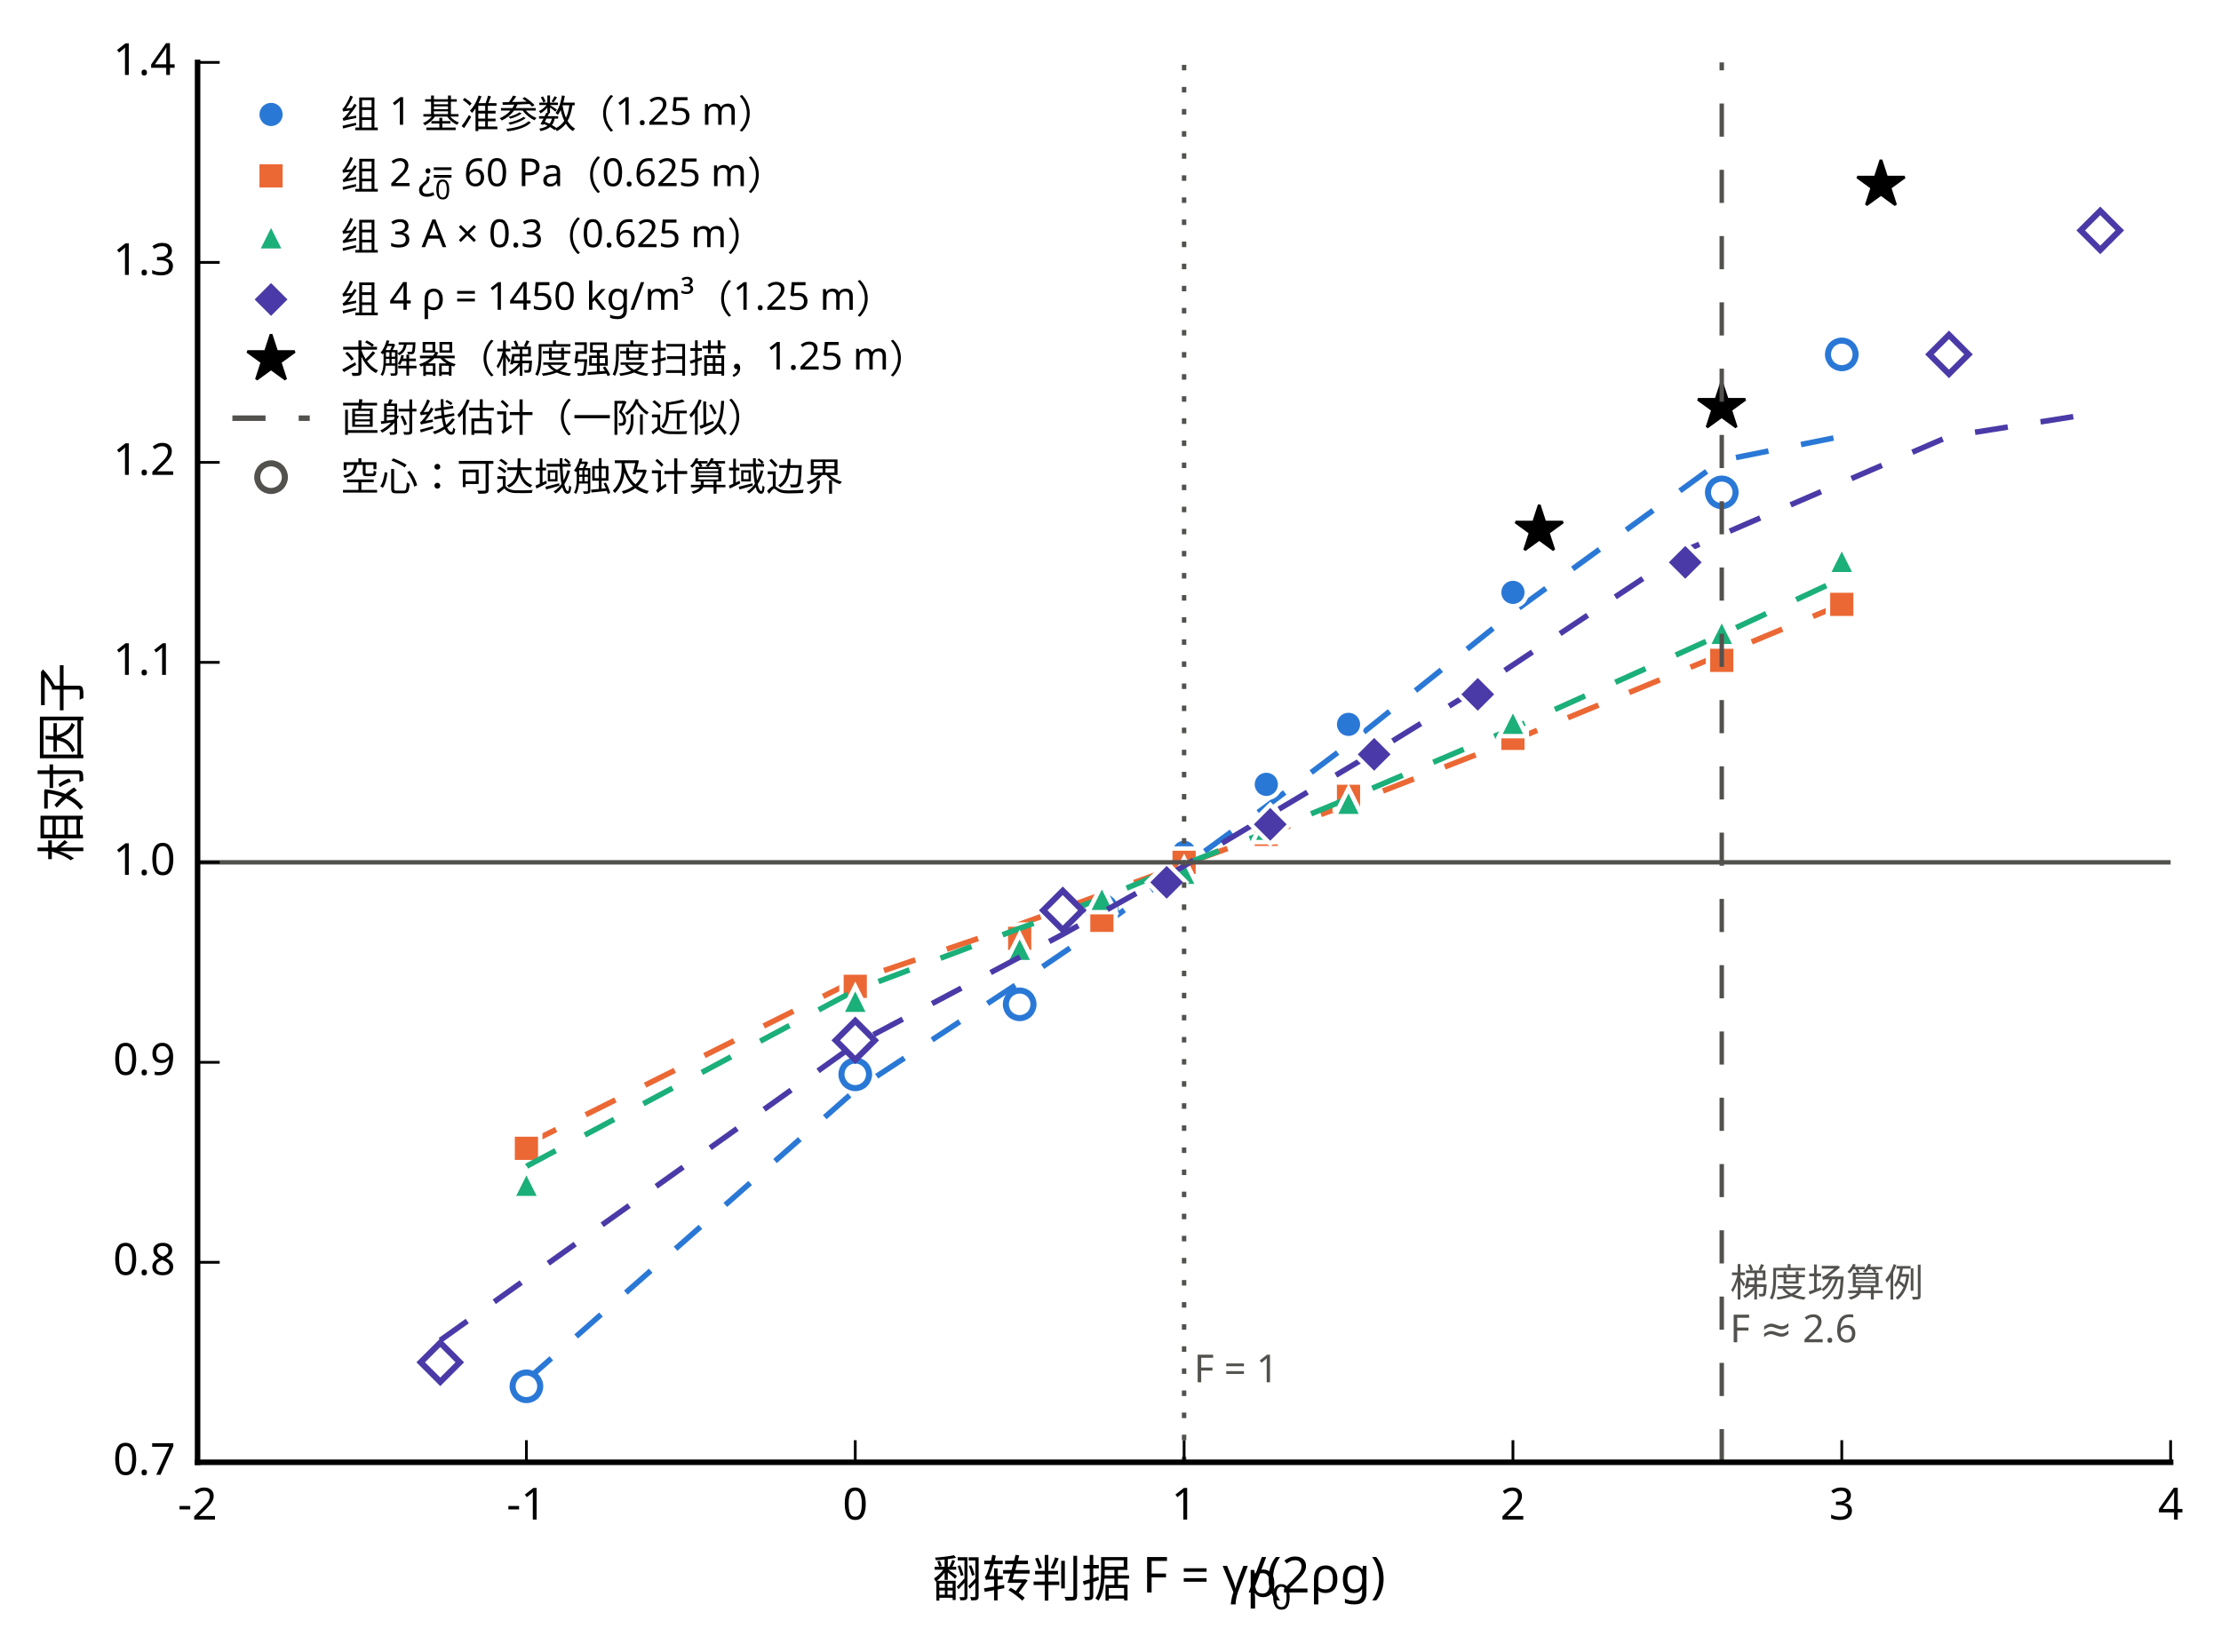
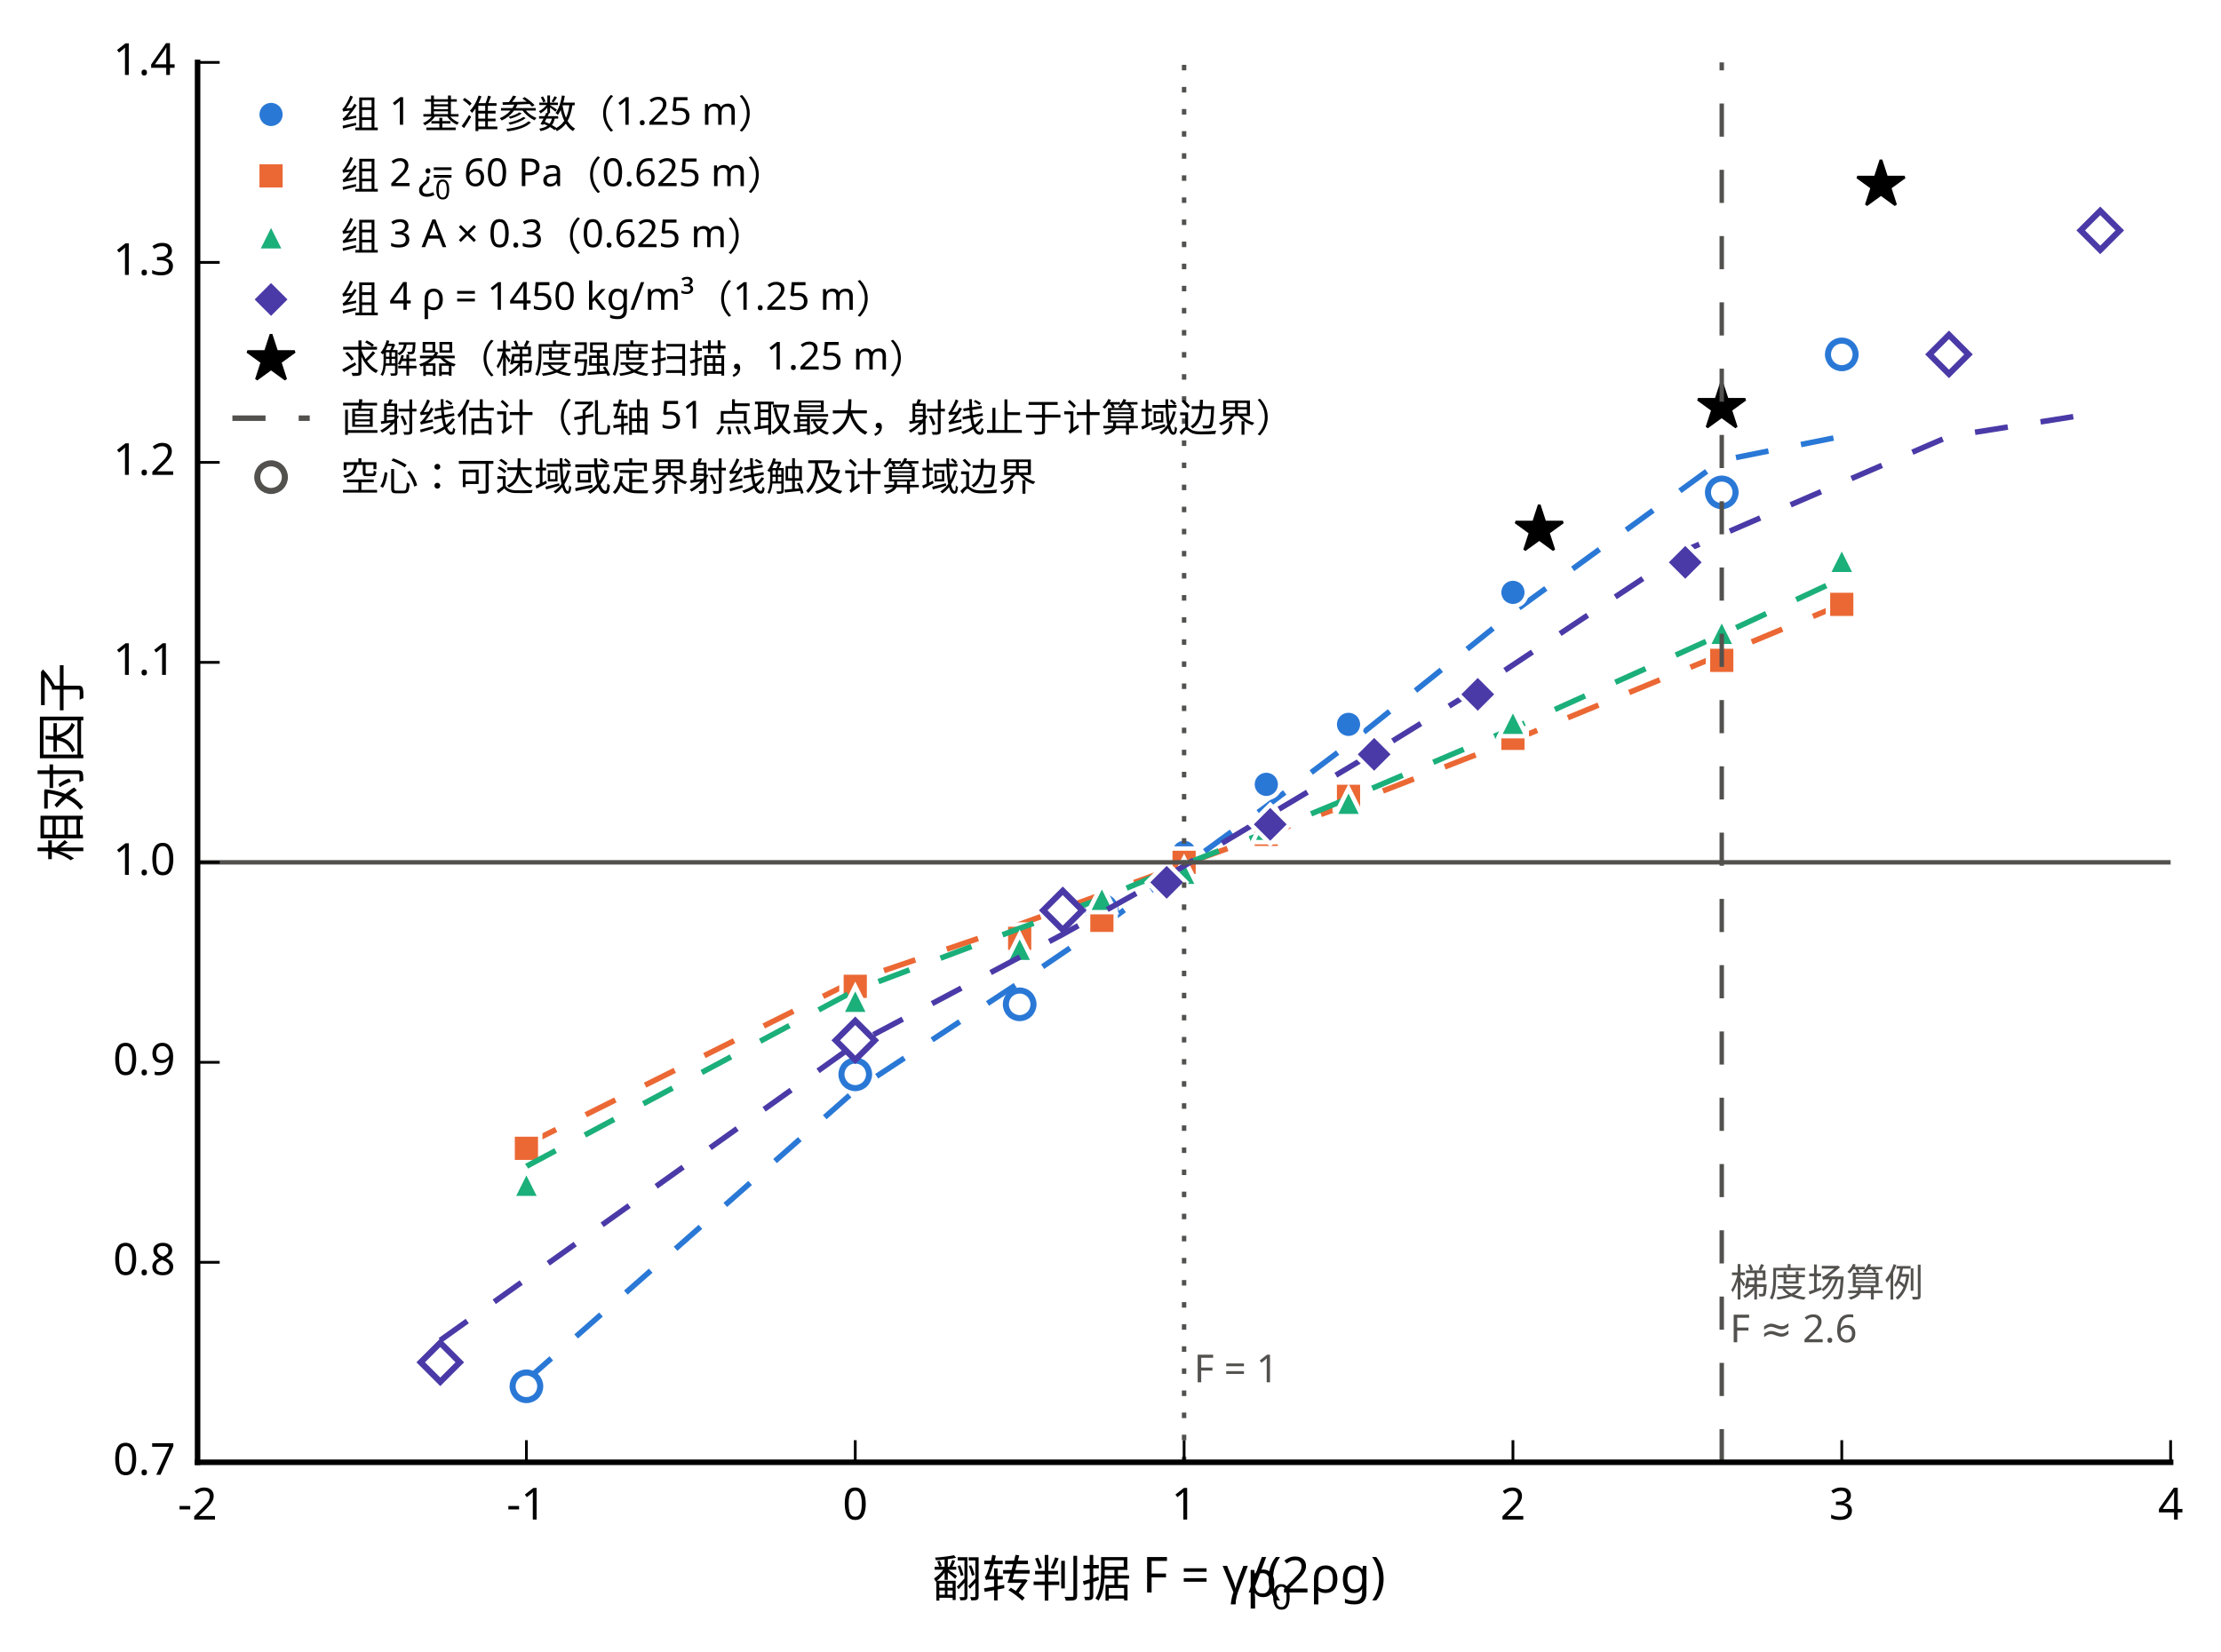
<svg xmlns="http://www.w3.org/2000/svg" xmlns:xlink="http://www.w3.org/1999/xlink" height="299pt" version="1.1" viewBox="0 0 402 299" width="402pt">
  <defs>
    <style type="text/css">
*{stroke-linecap:butt;stroke-linejoin:round;}
  </style>
  </defs>
  <g id="figure_1">
    <g id="patch_1">
      <path d=" M0 299.22 L402.097 299.22 L402.097 0 L0 0 z " style="fill:#ffffff;" />
    </g>
    <g id="axes_1">
      <g id="patch_2">
        <path d=" M35.761 264.74 L392.881 264.74 L392.881 11.3 L35.761 11.3 z " style="fill:#ffffff;" />
      </g>
      <g id="line2d_1">
        <path clip-path="url(#pd53c5db0ef)" d=" M95.281 249.896 L154.801 197.397 L184.561 177.846 L199.441 167.709 L214.321 156.847 L229.201 145.985 L244.081 134.761 L273.841 110.866 L311.636 83.349 L333.361 79.005" style="fill:none;stroke:#2a78d6;stroke-dasharray:6,6;stroke-dashoffset:0.0;" />
      </g>
      <g id="line2d_2">
        <defs>
          <path d=" M0 2.5 C0.663 2.5 1.299 2.237 1.768 1.768 C2.237 1.299 2.5 0.663 2.5 0 C2.5 -0.663 2.237 -1.299 1.768 -1.768 C1.299 -2.237 0.663 -2.5 0 -2.5 C-0.663 -2.5 -1.299 -2.237 -1.768 -1.768 C-2.237 -1.299 -2.5 -0.663 -2.5 0 C-2.5 0.663 -2.237 1.299 -1.768 1.768 C-1.299 2.237 -0.663 2.5 0 2.5 z " id="m83821ccda3" style="stroke:#ffffff;stroke-width:0.8;" />
        </defs>
        <g clip-path="url(#pd53c5db0ef)">
          <use style="fill:#2a78d6;stroke:#ffffff;stroke-width:0.8;" x="214.321" xlink:href="#m83821ccda3" y="154.313" />
          <use style="fill:#2a78d6;stroke:#ffffff;stroke-width:0.8;" x="229.201" xlink:href="#m83821ccda3" y="142.003" />
          <use style="fill:#2a78d6;stroke:#ffffff;stroke-width:0.8;" x="244.081" xlink:href="#m83821ccda3" y="131.141" />
          <use style="fill:#2a78d6;stroke:#ffffff;stroke-width:0.8;" x="273.841" xlink:href="#m83821ccda3" y="107.245" />
        </g>
      </g>
      <g id="line2d_3">
        <defs>
          <path d=" M0 2.5 C0.663 2.5 1.299 2.237 1.768 1.768 C2.237 1.299 2.5 0.663 2.5 0 C2.5 -0.663 2.237 -1.299 1.768 -1.768 C1.299 -2.237 0.663 -2.5 0 -2.5 C-0.663 -2.5 -1.299 -2.237 -1.768 -1.768 C-2.237 -1.299 -2.5 -0.663 -2.5 0 C-2.5 0.663 -2.237 1.299 -1.768 1.768 C-1.299 2.237 -0.663 2.5 0 2.5 z " id="m5e76ee62b2" style="stroke:#2a78d6;stroke-width:1.1;" />
        </defs>
        <g clip-path="url(#pd53c5db0ef)">
          <use style="fill:#ffffff;stroke:#2a78d6;stroke-width:1.1;" x="95.281" xlink:href="#m5e76ee62b2" y="250.982" />
          <use style="fill:#ffffff;stroke:#2a78d6;stroke-width:1.1;" x="154.801" xlink:href="#m5e76ee62b2" y="194.501" />
          <use style="fill:#ffffff;stroke:#2a78d6;stroke-width:1.1;" x="184.561" xlink:href="#m5e76ee62b2" y="181.829" />
          <use style="fill:#ffffff;stroke:#2a78d6;stroke-width:1.1;" x="199.441" xlink:href="#m5e76ee62b2" y="164.812" />
          <use style="fill:#ffffff;stroke:#2a78d6;stroke-width:1.1;" x="311.636" xlink:href="#m5e76ee62b2" y="89.142" />
          <use style="fill:#ffffff;stroke:#2a78d6;stroke-width:1.1;" x="333.361" xlink:href="#m5e76ee62b2" y="64.16" />
        </g>
      </g>
      <g id="line2d_4">
        <path clip-path="url(#pd53c5db0ef)" d=" M95.281 207.173 L154.801 177.484 L184.561 167.347 L199.441 161.916 L214.321 156.485 L229.201 151.054 L244.081 145.623 L273.841 134.037 L311.636 118.469 L333.361 109.417" style="fill:none;stroke:#eb6834;stroke-dasharray:6,6;stroke-dashoffset:0.0;" />
      </g>
      <g id="line2d_5">
        <defs>
          <path d=" M-2.5 2.5 L2.5 2.5 L2.5 -2.5 L-2.5 -2.5 z " id="m8c01719964" style="stroke:#ffffff;stroke-linejoin:miter;stroke-width:0.8;" />
        </defs>
        <g clip-path="url(#pd53c5db0ef)">
          <use style="fill:#eb6834;stroke:#ffffff;stroke-linejoin:miter;stroke-width:0.8;" x="95.281" xlink:href="#m8c01719964" y="207.897" />
          <use style="fill:#eb6834;stroke:#ffffff;stroke-linejoin:miter;stroke-width:0.8;" x="154.801" xlink:href="#m8c01719964" y="178.57" />
          <use style="fill:#eb6834;stroke:#ffffff;stroke-linejoin:miter;stroke-width:0.8;" x="184.561" xlink:href="#m8c01719964" y="169.881" />
          <use style="fill:#eb6834;stroke:#ffffff;stroke-linejoin:miter;stroke-width:0.8;" x="199.441" xlink:href="#m8c01719964" y="166.623" />
          <use style="fill:#eb6834;stroke:#ffffff;stroke-linejoin:miter;stroke-width:0.8;" x="214.321" xlink:href="#m8c01719964" y="156.123" />
          <use style="fill:#eb6834;stroke:#ffffff;stroke-linejoin:miter;stroke-width:0.8;" x="229.201" xlink:href="#m8c01719964" y="151.054" />
          <use style="fill:#eb6834;stroke:#ffffff;stroke-linejoin:miter;stroke-width:0.8;" x="244.081" xlink:href="#m8c01719964" y="144.175" />
          <use style="fill:#eb6834;stroke:#ffffff;stroke-linejoin:miter;stroke-width:0.8;" x="273.841" xlink:href="#m8c01719964" y="133.675" />
          <use style="fill:#eb6834;stroke:#ffffff;stroke-linejoin:miter;stroke-width:0.8;" x="311.636" xlink:href="#m8c01719964" y="119.555" />
          <use style="fill:#eb6834;stroke:#ffffff;stroke-linejoin:miter;stroke-width:0.8;" x="333.361" xlink:href="#m8c01719964" y="109.417" />
        </g>
      </g>
      <g id="line2d_6">
        <path clip-path="url(#pd53c5db0ef)" d=" M95.281 211.156 L154.801 179.295 L184.561 168.071 L199.441 162.64 L214.321 156.485 L229.201 150.692 L244.081 144.537 L273.841 131.865 L311.636 114.848 L333.361 104.711" style="fill:none;stroke:#1baf7a;stroke-dasharray:6,6;stroke-dashoffset:0.0;" />
      </g>
      <g id="line2d_7">
        <defs>
          <path d=" M0 -2.5 L-2.5 2.5 L2.5 2.5 z " id="mfe165582cd" style="stroke:#ffffff;stroke-linejoin:miter;stroke-width:0.8;" />
        </defs>
        <g clip-path="url(#pd53c5db0ef)">
          <use style="fill:#1baf7a;stroke:#ffffff;stroke-linejoin:miter;stroke-width:0.8;" x="95.281" xlink:href="#mfe165582cd" y="214.414" />
          <use style="fill:#1baf7a;stroke:#ffffff;stroke-linejoin:miter;stroke-width:0.8;" x="154.801" xlink:href="#mfe165582cd" y="181.105" />
          <use style="fill:#1baf7a;stroke:#ffffff;stroke-linejoin:miter;stroke-width:0.8;" x="184.561" xlink:href="#mfe165582cd" y="171.691" />
          <use style="fill:#1baf7a;stroke:#ffffff;stroke-linejoin:miter;stroke-width:0.8;" x="199.441" xlink:href="#mfe165582cd" y="162.64" />
          <use style="fill:#1baf7a;stroke:#ffffff;stroke-linejoin:miter;stroke-width:0.8;" x="214.321" xlink:href="#mfe165582cd" y="157.933" />
          <use style="fill:#1baf7a;stroke:#ffffff;stroke-linejoin:miter;stroke-width:0.8;" x="229.201" xlink:href="#mfe165582cd" y="149.968" />
          <use style="fill:#1baf7a;stroke:#ffffff;stroke-linejoin:miter;stroke-width:0.8;" x="244.081" xlink:href="#mfe165582cd" y="145.261" />
          <use style="fill:#1baf7a;stroke:#ffffff;stroke-linejoin:miter;stroke-width:0.8;" x="273.841" xlink:href="#mfe165582cd" y="130.779" />
          <use style="fill:#1baf7a;stroke:#ffffff;stroke-linejoin:miter;stroke-width:0.8;" x="311.636" xlink:href="#mfe165582cd" y="114.486" />
          <use style="fill:#1baf7a;stroke:#ffffff;stroke-linejoin:miter;stroke-width:0.8;" x="333.361" xlink:href="#mfe165582cd" y="101.452" />
        </g>
      </g>
      <g id="line2d_8">
        <path clip-path="url(#pd53c5db0ef)" d=" M79.687 242.655 L154.801 189.07 L192.358 169.157 L211.167 158.657 L229.915 147.433 L248.724 136.21 L267.473 124.624 L305.03 99.642 L352.765 79.005 L380.144 74.66" style="fill:none;stroke:#4a3aa7;stroke-dasharray:6,6;stroke-dashoffset:0.0;" />
      </g>
      <g id="line2d_9">
        <defs>
          <path d=" M-2.77556e-16 3.536 L3.536 0 L1.66533e-16 -3.536 L-3.536 -4.44089e-16 z " id="m9dd0b2f018" style="stroke:#ffffff;stroke-linejoin:miter;stroke-width:0.8;" />
        </defs>
        <g clip-path="url(#pd53c5db0ef)">
          <use style="fill:#4a3aa7;stroke:#ffffff;stroke-linejoin:miter;stroke-width:0.8;" x="211.167" xlink:href="#m9dd0b2f018" y="159.743" />
          <use style="fill:#4a3aa7;stroke:#ffffff;stroke-linejoin:miter;stroke-width:0.8;" x="229.915" xlink:href="#m9dd0b2f018" y="149.244" />
          <use style="fill:#4a3aa7;stroke:#ffffff;stroke-linejoin:miter;stroke-width:0.8;" x="248.724" xlink:href="#m9dd0b2f018" y="136.572" />
          <use style="fill:#4a3aa7;stroke:#ffffff;stroke-linejoin:miter;stroke-width:0.8;" x="267.473" xlink:href="#m9dd0b2f018" y="125.71" />
          <use style="fill:#4a3aa7;stroke:#ffffff;stroke-linejoin:miter;stroke-width:0.8;" x="305.03" xlink:href="#m9dd0b2f018" y="101.814" />
        </g>
      </g>
      <g id="line2d_10">
        <defs>
          <path d=" M-2.77556e-16 3.536 L3.536 0 L1.66533e-16 -3.536 L-3.536 -4.44089e-16 z " id="m43afbd9373" style="stroke:#4a3aa7;stroke-linejoin:miter;stroke-width:1.1;" />
        </defs>
        <g clip-path="url(#pd53c5db0ef)">
          <use style="fill:#ffffff;stroke:#4a3aa7;stroke-linejoin:miter;stroke-width:1.1;" x="79.687" xlink:href="#m43afbd9373" y="246.637" />
          <use style="fill:#ffffff;stroke:#4a3aa7;stroke-linejoin:miter;stroke-width:1.1;" x="154.801" xlink:href="#m43afbd9373" y="188.346" />
          <use style="fill:#ffffff;stroke:#4a3aa7;stroke-linejoin:miter;stroke-width:1.1;" x="192.358" xlink:href="#m43afbd9373" y="164.812" />
          <use style="fill:#ffffff;stroke:#4a3aa7;stroke-linejoin:miter;stroke-width:1.1;" x="352.765" xlink:href="#m43afbd9373" y="64.16" />
          <use style="fill:#ffffff;stroke:#4a3aa7;stroke-linejoin:miter;stroke-width:1.1;" x="380.144" xlink:href="#m43afbd9373" y="41.713" />
        </g>
      </g>
      <g id="line2d_11">
        <defs>
          <path d=" M2.75546e-16 -4.5 L-1.01 -1.391 L-4.28 -1.391 L-1.635 0.531 L-2.645 3.641 L-3.15747e-16 1.719 L2.645 3.641 L1.635 0.531 L4.28 -1.391 L1.01 -1.391 z " id="m18e528c040" style="stroke:#000000;stroke-linejoin:bevel;stroke-width:0.5;" />
        </defs>
        <g clip-path="url(#pd53c5db0ef)">
          <use style="stroke:#000000;stroke-linejoin:bevel;stroke-width:0.5;" x="278.599" xlink:href="#m18e528c040" y="95.914" />
          <use style="stroke:#000000;stroke-linejoin:bevel;stroke-width:0.5;" x="311.615" xlink:href="#m18e528c040" y="73.695" />
          <use style="stroke:#000000;stroke-linejoin:bevel;stroke-width:0.5;" x="340.452" xlink:href="#m18e528c040" y="33.454" />
        </g>
      </g>
      <g id="line2d_12">
        <path clip-path="url(#pd53c5db0ef)" d=" M35.761 156.123 L392.881 156.123" style="fill:none;stroke:#52514e;stroke-linecap:square;stroke-width:0.8;" />
      </g>
      <g id="line2d_13">
        <path clip-path="url(#pd53c5db0ef)" d=" M214.321 264.74 L214.321 11.3" style="fill:none;stroke:#52514e;stroke-dasharray:1,3;stroke-dashoffset:0.0;stroke-width:0.8;" />
      </g>
      <g id="line2d_14">
        <path clip-path="url(#pd53c5db0ef)" d=" M311.636 264.74 L311.636 11.3" style="fill:none;stroke:#52514e;stroke-dasharray:6,6;stroke-dashoffset:0.0;stroke-width:0.8;" />
      </g>
      <g id="line2d_15" />
      <g id="line2d_16" />
      <g id="patch_3">
        <path d=" M35.761 264.74 L392.881 264.74" style="fill:none;stroke:#000000;stroke-linecap:square;stroke-linejoin:miter;" />
      </g>
      <g id="patch_4">
        <path d=" M35.761 264.74 L35.761 11.3" style="fill:none;stroke:#000000;stroke-linecap:square;stroke-linejoin:miter;" />
      </g>
      <g id="matplotlib.axis_1">
        <g id="xtick_1">
          <g id="line2d_17">
            <defs>
              <path d=" M0 0 L0 -4" id="m93b0483c22" style="stroke:#000000;stroke-width:0.5;" />
            </defs>
            <g>
              <use style="stroke:#000000;stroke-width:0.5;" x="35.761" xlink:href="#m93b0483c22" y="264.74" />
            </g>
          </g>
          <g id="text_1">
            <text style="font-family:Noto Sans SC;font-size:8.0px;font-style:normal;text-anchor:middle;" transform="rotate(-0, 35.76125, 275.1075)" x="35.761" y="275.108">-2</text>
          </g>
        </g>
        <g id="xtick_2">
          <g id="line2d_18">
            <g>
              <use style="stroke:#000000;stroke-width:0.5;" x="95.281" xlink:href="#m93b0483c22" y="264.74" />
            </g>
          </g>
          <g id="text_2">
            <text style="font-family:Noto Sans SC;font-size:8.0px;font-style:normal;text-anchor:middle;" transform="rotate(-0, 95.28125, 275.1075)" x="95.281" y="275.108">-1</text>
          </g>
        </g>
        <g id="xtick_3">
          <g id="line2d_19">
            <g>
              <use style="stroke:#000000;stroke-width:0.5;" x="154.801" xlink:href="#m93b0483c22" y="264.74" />
            </g>
          </g>
          <g id="text_3">
            <text style="font-family:Noto Sans SC;font-size:8.0px;font-style:normal;text-anchor:middle;" transform="rotate(-0, 154.8013, 275.1075)" x="154.801" y="275.108">0</text>
          </g>
        </g>
        <g id="xtick_4">
          <g id="line2d_20">
            <g>
              <use style="stroke:#000000;stroke-width:0.5;" x="214.321" xlink:href="#m93b0483c22" y="264.74" />
            </g>
          </g>
          <g id="text_4">
            <text style="font-family:Noto Sans SC;font-size:8.0px;font-style:normal;text-anchor:middle;" transform="rotate(-0, 214.3212, 275.1075)" x="214.321" y="275.108">1</text>
          </g>
        </g>
        <g id="xtick_5">
          <g id="line2d_21">
            <g>
              <use style="stroke:#000000;stroke-width:0.5;" x="273.841" xlink:href="#m93b0483c22" y="264.74" />
            </g>
          </g>
          <g id="text_5">
            <text style="font-family:Noto Sans SC;font-size:8.0px;font-style:normal;text-anchor:middle;" transform="rotate(-0, 273.8413, 275.1075)" x="273.841" y="275.108">2</text>
          </g>
        </g>
        <g id="xtick_6">
          <g id="line2d_22">
            <g>
              <use style="stroke:#000000;stroke-width:0.5;" x="333.361" xlink:href="#m93b0483c22" y="264.74" />
            </g>
          </g>
          <g id="text_6">
            <text style="font-family:Noto Sans SC;font-size:8.0px;font-style:normal;text-anchor:middle;" transform="rotate(-0, 333.3612, 275.1075)" x="333.361" y="275.108">3</text>
          </g>
        </g>
        <g id="xtick_7">
          <g id="line2d_23">
            <g>
              <use style="stroke:#000000;stroke-width:0.5;" x="392.881" xlink:href="#m93b0483c22" y="264.74" />
            </g>
          </g>
          <g id="text_7">
            <text style="font-family:Noto Sans SC;font-size:8.0px;font-style:normal;text-anchor:middle;" transform="rotate(-0, 392.8813, 275.1075)" x="392.881" y="275.108">4</text>
          </g>
        </g>
        <g id="text_8">
          <g transform="translate(168.7363 289.5)">
            <text>
              <tspan style="font-family:cmr10;font-size:6.3px;font-style:regular;" x="61.397" y="1.858">0</tspan>
              <tspan style="font-family:Noto Sans SC;font-size:9.0px;font-style:regular;" x="0.0 9.0 18.0 27.0 36.0 38.016 42.984 45 49.995 52.011 65.897 69.425 72.467 77.462 82.979 88.055" y="-0.438">翻转判据 F = γ/(2ρg)</tspan>
              <tspan style="font-family:cmmi10;font-size:9.0px;font-style:regular;" x="56.871" y="-0.438">p</tspan>
            </text>
          </g>
        </g>
      </g>
      <g id="matplotlib.axis_2">
        <g id="ytick_1">
          <g id="line2d_24">
            <defs>
              <path d=" M0 0 L4 0" id="m728421d6d4" style="stroke:#000000;stroke-width:0.5;" />
            </defs>
            <g>
              <use style="stroke:#000000;stroke-width:0.5;" x="35.761" xlink:href="#m728421d6d4" y="264.74" />
            </g>
          </g>
          <g id="text_9">
            <text style="font-family:Noto Sans SC;font-size:8.0px;font-style:normal;text-anchor:end;" transform="rotate(-0, 31.76125, 267.0075)" x="31.761" y="267.007">0.7</text>
          </g>
        </g>
        <g id="ytick_2">
          <g id="line2d_25">
            <g>
              <use style="stroke:#000000;stroke-width:0.5;" x="35.761" xlink:href="#m728421d6d4" y="228.534" />
            </g>
          </g>
          <g id="text_10">
            <text style="font-family:Noto Sans SC;font-size:8.0px;font-style:normal;text-anchor:end;" transform="rotate(-0, 31.76125, 230.8018)" x="31.761" y="230.802">0.8</text>
          </g>
        </g>
        <g id="ytick_3">
          <g id="line2d_26">
            <g>
              <use style="stroke:#000000;stroke-width:0.5;" x="35.761" xlink:href="#m728421d6d4" y="192.329" />
            </g>
          </g>
          <g id="text_11">
            <text style="font-family:Noto Sans SC;font-size:8.0px;font-style:normal;text-anchor:end;" transform="rotate(-0, 31.76125, 194.5961)" x="31.761" y="194.596">0.9</text>
          </g>
        </g>
        <g id="ytick_4">
          <g id="line2d_27">
            <g>
              <use style="stroke:#000000;stroke-width:0.5;" x="35.761" xlink:href="#m728421d6d4" y="156.123" />
            </g>
          </g>
          <g id="text_12">
            <text style="font-family:Noto Sans SC;font-size:8.0px;font-style:normal;text-anchor:end;" transform="rotate(-0, 31.76125, 158.3904)" x="31.761" y="158.39">1.0</text>
          </g>
        </g>
        <g id="ytick_5">
          <g id="line2d_28">
            <g>
              <use style="stroke:#000000;stroke-width:0.5;" x="35.761" xlink:href="#m728421d6d4" y="119.917" />
            </g>
          </g>
          <g id="text_13">
            <text style="font-family:Noto Sans SC;font-size:8.0px;font-style:normal;text-anchor:end;" transform="rotate(-0, 31.76125, 122.1846)" x="31.761" y="122.185">1.1</text>
          </g>
        </g>
        <g id="ytick_6">
          <g id="line2d_29">
            <g>
              <use style="stroke:#000000;stroke-width:0.5;" x="35.761" xlink:href="#m728421d6d4" y="83.711" />
            </g>
          </g>
          <g id="text_14">
            <text style="font-family:Noto Sans SC;font-size:8.0px;font-style:normal;text-anchor:end;" transform="rotate(-0, 31.76125, 85.97893)" x="31.761" y="85.979">1.2</text>
          </g>
        </g>
        <g id="ytick_7">
          <g id="line2d_30">
            <g>
              <use style="stroke:#000000;stroke-width:0.5;" x="35.761" xlink:href="#m728421d6d4" y="47.506" />
            </g>
          </g>
          <g id="text_15">
            <text style="font-family:Noto Sans SC;font-size:8.0px;font-style:normal;text-anchor:end;" transform="rotate(-0, 31.76125, 49.77321)" x="31.761" y="49.773">1.3</text>
          </g>
        </g>
        <g id="ytick_8">
          <g id="line2d_31">
            <g>
              <use style="stroke:#000000;stroke-width:0.5;" x="35.761" xlink:href="#m728421d6d4" y="11.3" />
            </g>
          </g>
          <g id="text_16">
            <text style="font-family:Noto Sans SC;font-size:8.0px;font-style:normal;text-anchor:end;" transform="rotate(-0, 31.76125, 13.5675)" x="31.761" y="13.568">1.4</text>
          </g>
        </g>
        <g id="text_17">
          <text style="font-family:Noto Sans SC;font-size:9.0px;font-style:normal;text-anchor:middle;" transform="rotate(-90, 14.36344, 138.02)" x="14.363" y="138.02">相对因子</text>
        </g>
      </g>
      <g id="text_18">
        <text style="fill:#52514e;font-family:Noto Sans SC;font-size:7.0px;font-style:normal;" transform="translate(313.1245 234.7273)">梯度场算例</text>
        <text style="fill:#52514e;font-family:Noto Sans SC;font-size:7.0px;font-style:normal;" transform="translate(313.1245 243.0166)">F ≈ 2.6</text>
      </g>
      <g id="text_19">
        <text style="fill:#52514e;font-family:Noto Sans SC;font-size:7.0px;font-style:normal;text-anchor:start;" transform="rotate(-0, 216.1069, 250.2577)" x="216.107" y="250.258">F = 1</text>
      </g>
      <g id="legend_1">
        <g id="line2d_32" />
        <g id="line2d_33">
          <g>
            <use style="fill:#2a78d6;stroke:#ffffff;stroke-width:0.8;" x="49.061" xlink:href="#m83821ccda3" y="20.722" />
          </g>
        </g>
        <g id="text_20">
          <text style="font-family:Noto Sans SC;font-size:7.0px;font-style:normal;text-anchor:start;" transform="rotate(-0, 61.66125, 23.17156)" x="61.661" y="23.172">组 1 基准参数（1.25 m）</text>
        </g>
        <g id="line2d_34" />
        <g id="line2d_35">
          <g>
            <use style="fill:#eb6834;stroke:#ffffff;stroke-linejoin:miter;stroke-width:0.8;" x="49.061" xlink:href="#m8c01719964" y="31.845" />
          </g>
        </g>
        <g id="text_21">
          <g transform="translate(61.66125 34.295)">
            <text>
              <tspan style="font-family:cmr10;font-size:4.9px;font-style:regular;" x="17.08" y="1.77">0</tspan>
              <tspan style="font-family:cmmi10;font-size:7.0px;font-style:regular;" x="14.021" y="-0.016">¿</tspan>
              <tspan style="font-family:Noto Sans SC;font-size:7.0px;font-style:regular;" x="0.0 7.0 8.568 12.453 20.58 22.148 26.033 27.601 31.486 35.371 36.939 41.37 45.311 52.311 56.196 58.142 62.027 65.912 69.797 71.365 77.847" y="-0.016">组 2  = 60 Pa（0.625 m）</tspan>
            </text>
          </g>
        </g>
        <g id="line2d_36" />
        <g id="line2d_37">
          <g>
            <use style="fill:#1baf7a;stroke:#ffffff;stroke-linejoin:miter;stroke-width:0.8;" x="49.061" xlink:href="#mfe165582cd" y="42.877" />
          </g>
        </g>
        <g id="text_22">
          <text style="font-family:Noto Sans SC;font-size:7.0px;font-style:normal;text-anchor:start;" transform="rotate(-0, 61.66125, 45.32656)" x="61.661" y="45.327">组 3 A × 0.3（0.625 m）</text>
        </g>
        <g id="line2d_38" />
        <g id="line2d_39">
          <g>
            <use style="fill:#4a3aa7;stroke:#ffffff;stroke-linejoin:miter;stroke-width:0.8;" x="49.061" xlink:href="#m9dd0b2f018" y="54.217" />
          </g>
        </g>
        <g id="text_23">
          <text style="font-family:Noto Sans SC;font-size:7.0px;font-style:normal;text-anchor:start;" transform="rotate(-0, 61.66125, 56.66656)" x="61.661" y="56.667">组 4 ρ = 1450 kg/m³（1.25 m）</text>
        </g>
        <g id="line2d_40" />
        <g id="line2d_41">
          <g>
            <use style="stroke:#000000;stroke-linejoin:bevel;stroke-width:0.5;" x="49.061" xlink:href="#m18e528c040" y="65.038" />
          </g>
        </g>
        <g id="text_24">
          <text style="font-family:Noto Sans SC;font-size:7.0px;font-style:normal;text-anchor:start;" transform="rotate(-0, 61.66125, 67.48812)" x="61.661" y="67.488">求解器（梯度强度扫描，1.25 m）</text>
        </g>
        <g id="line2d_42">
          <path d=" M42.061 75.713 L56.061 75.713" style="fill:none;stroke:#52514e;stroke-dasharray:6,6;stroke-dashoffset:0.0;" />
        </g>
        <g id="line2d_43" />
        <g id="text_25">
-           <text style="font-family:Noto Sans SC;font-size:7.0px;font-style:normal;text-anchor:start;" transform="rotate(-0, 61.66125, 78.16312)" x="61.661" y="78.163">直射线估计（一阶近似）</text>
+           <text style="font-family:Noto Sans SC;font-size:7.0px;font-style:normal;text-anchor:start;" transform="rotate(-0, 61.66125, 78.16312)" x="61.661" y="78.163">直射线估计（孔轴 51 点取最大，射线止于计算域边界）</text>
        </g>
        <g id="line2d_44" />
        <g id="line2d_45">
          <defs>
            <path d=" M0 2.5 C0.663 2.5 1.299 2.237 1.768 1.768 C2.237 1.299 2.5 0.663 2.5 0 C2.5 -0.663 2.237 -1.299 1.768 -1.768 C1.299 -2.237 0.663 -2.5 0 -2.5 C-0.663 -2.5 -1.299 -2.237 -1.768 -1.768 C-2.237 -1.299 -2.5 -0.663 -2.5 0 C-2.5 0.663 -2.237 1.299 -1.768 1.768 C-1.299 2.237 -0.663 2.5 0 2.5 z " id="m562c7705fd" style="stroke:#52514e;stroke-width:1.1;" />
          </defs>
          <g>
            <use style="fill:#ffffff;stroke:#52514e;stroke-width:1.1;" x="49.061" xlink:href="#m562c7705fd" y="86.388" />
          </g>
        </g>
        <g id="text_26">
-           <text style="font-family:Noto Sans SC;font-size:7.0px;font-style:normal;text-anchor:start;" transform="rotate(-0, 61.66125, 88.83813)" x="61.661" y="88.838">空心：可达域触及计算域边界</text>
+           <text style="font-family:Noto Sans SC;font-size:7.0px;font-style:normal;text-anchor:start;" transform="rotate(-0, 61.66125, 88.83813)" x="61.661" y="88.838">空心：可达域或定界射线触及计算域边界</text>
        </g>
      </g>
    </g>
  </g>
  <defs>
    <clipPath id="pd53c5db0ef">
      <rect height="253.44" width="357.12" x="35.761" y="11.3" />
    </clipPath>
  </defs>
</svg>
